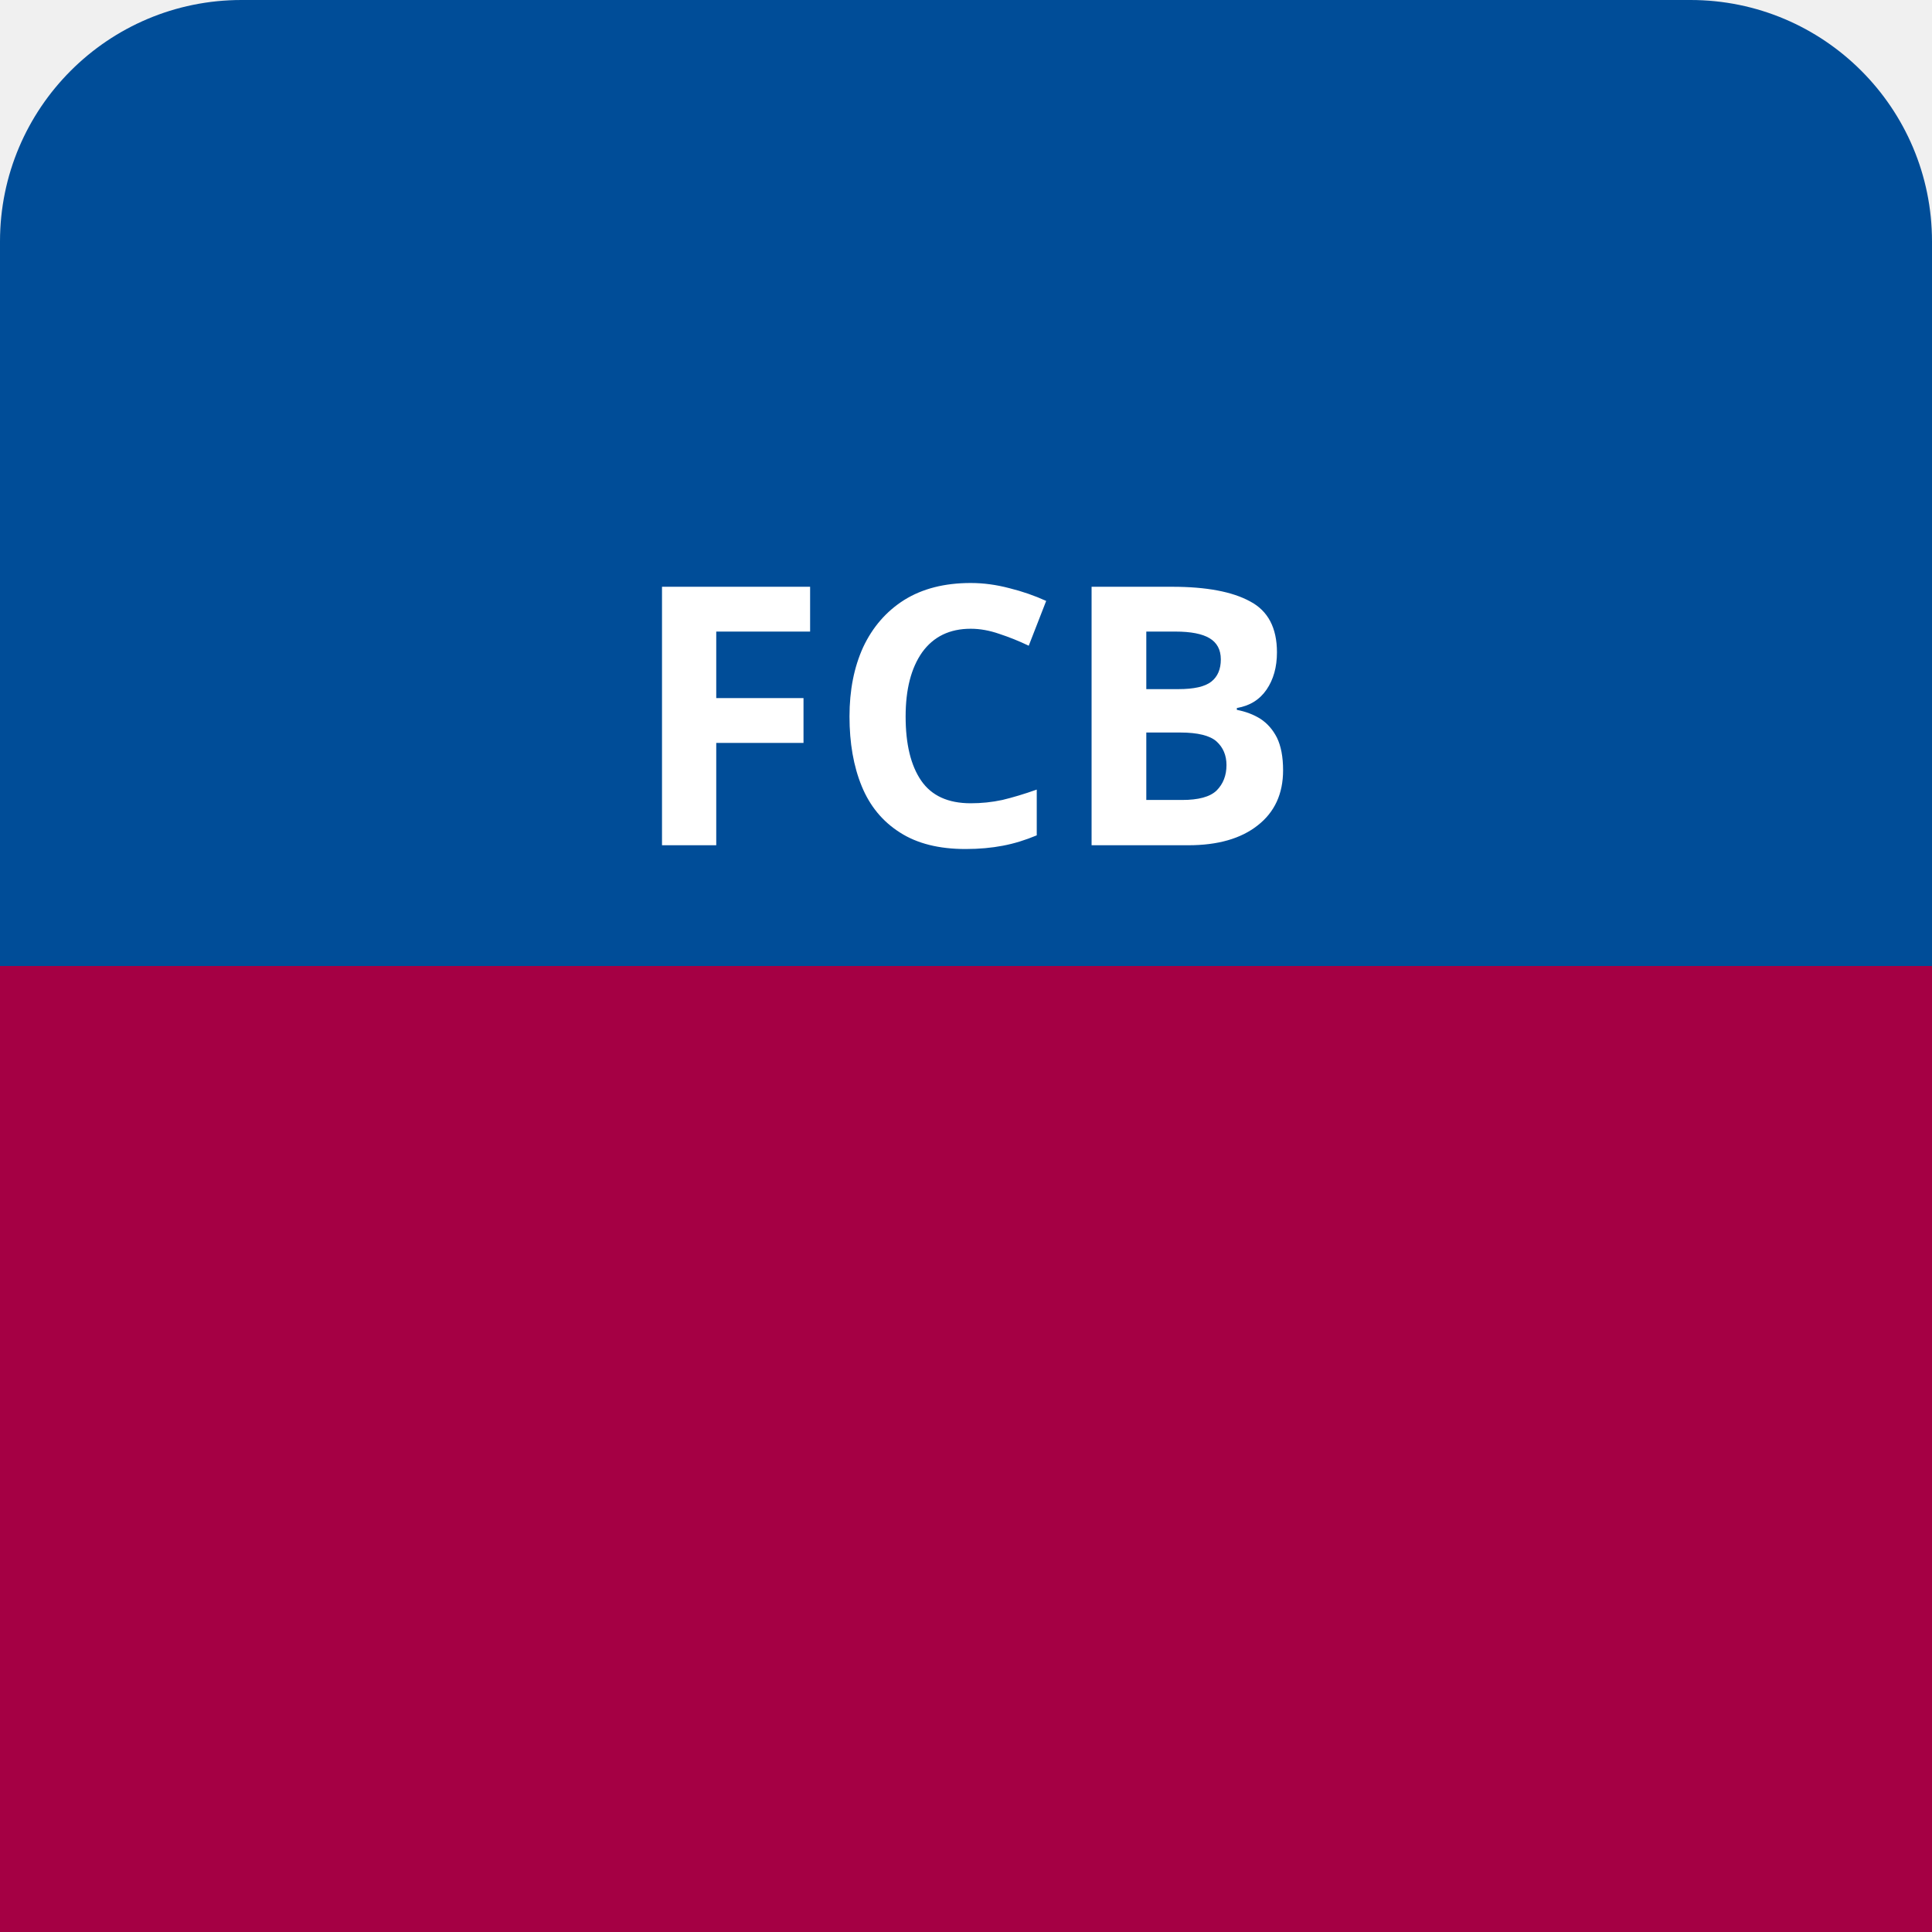
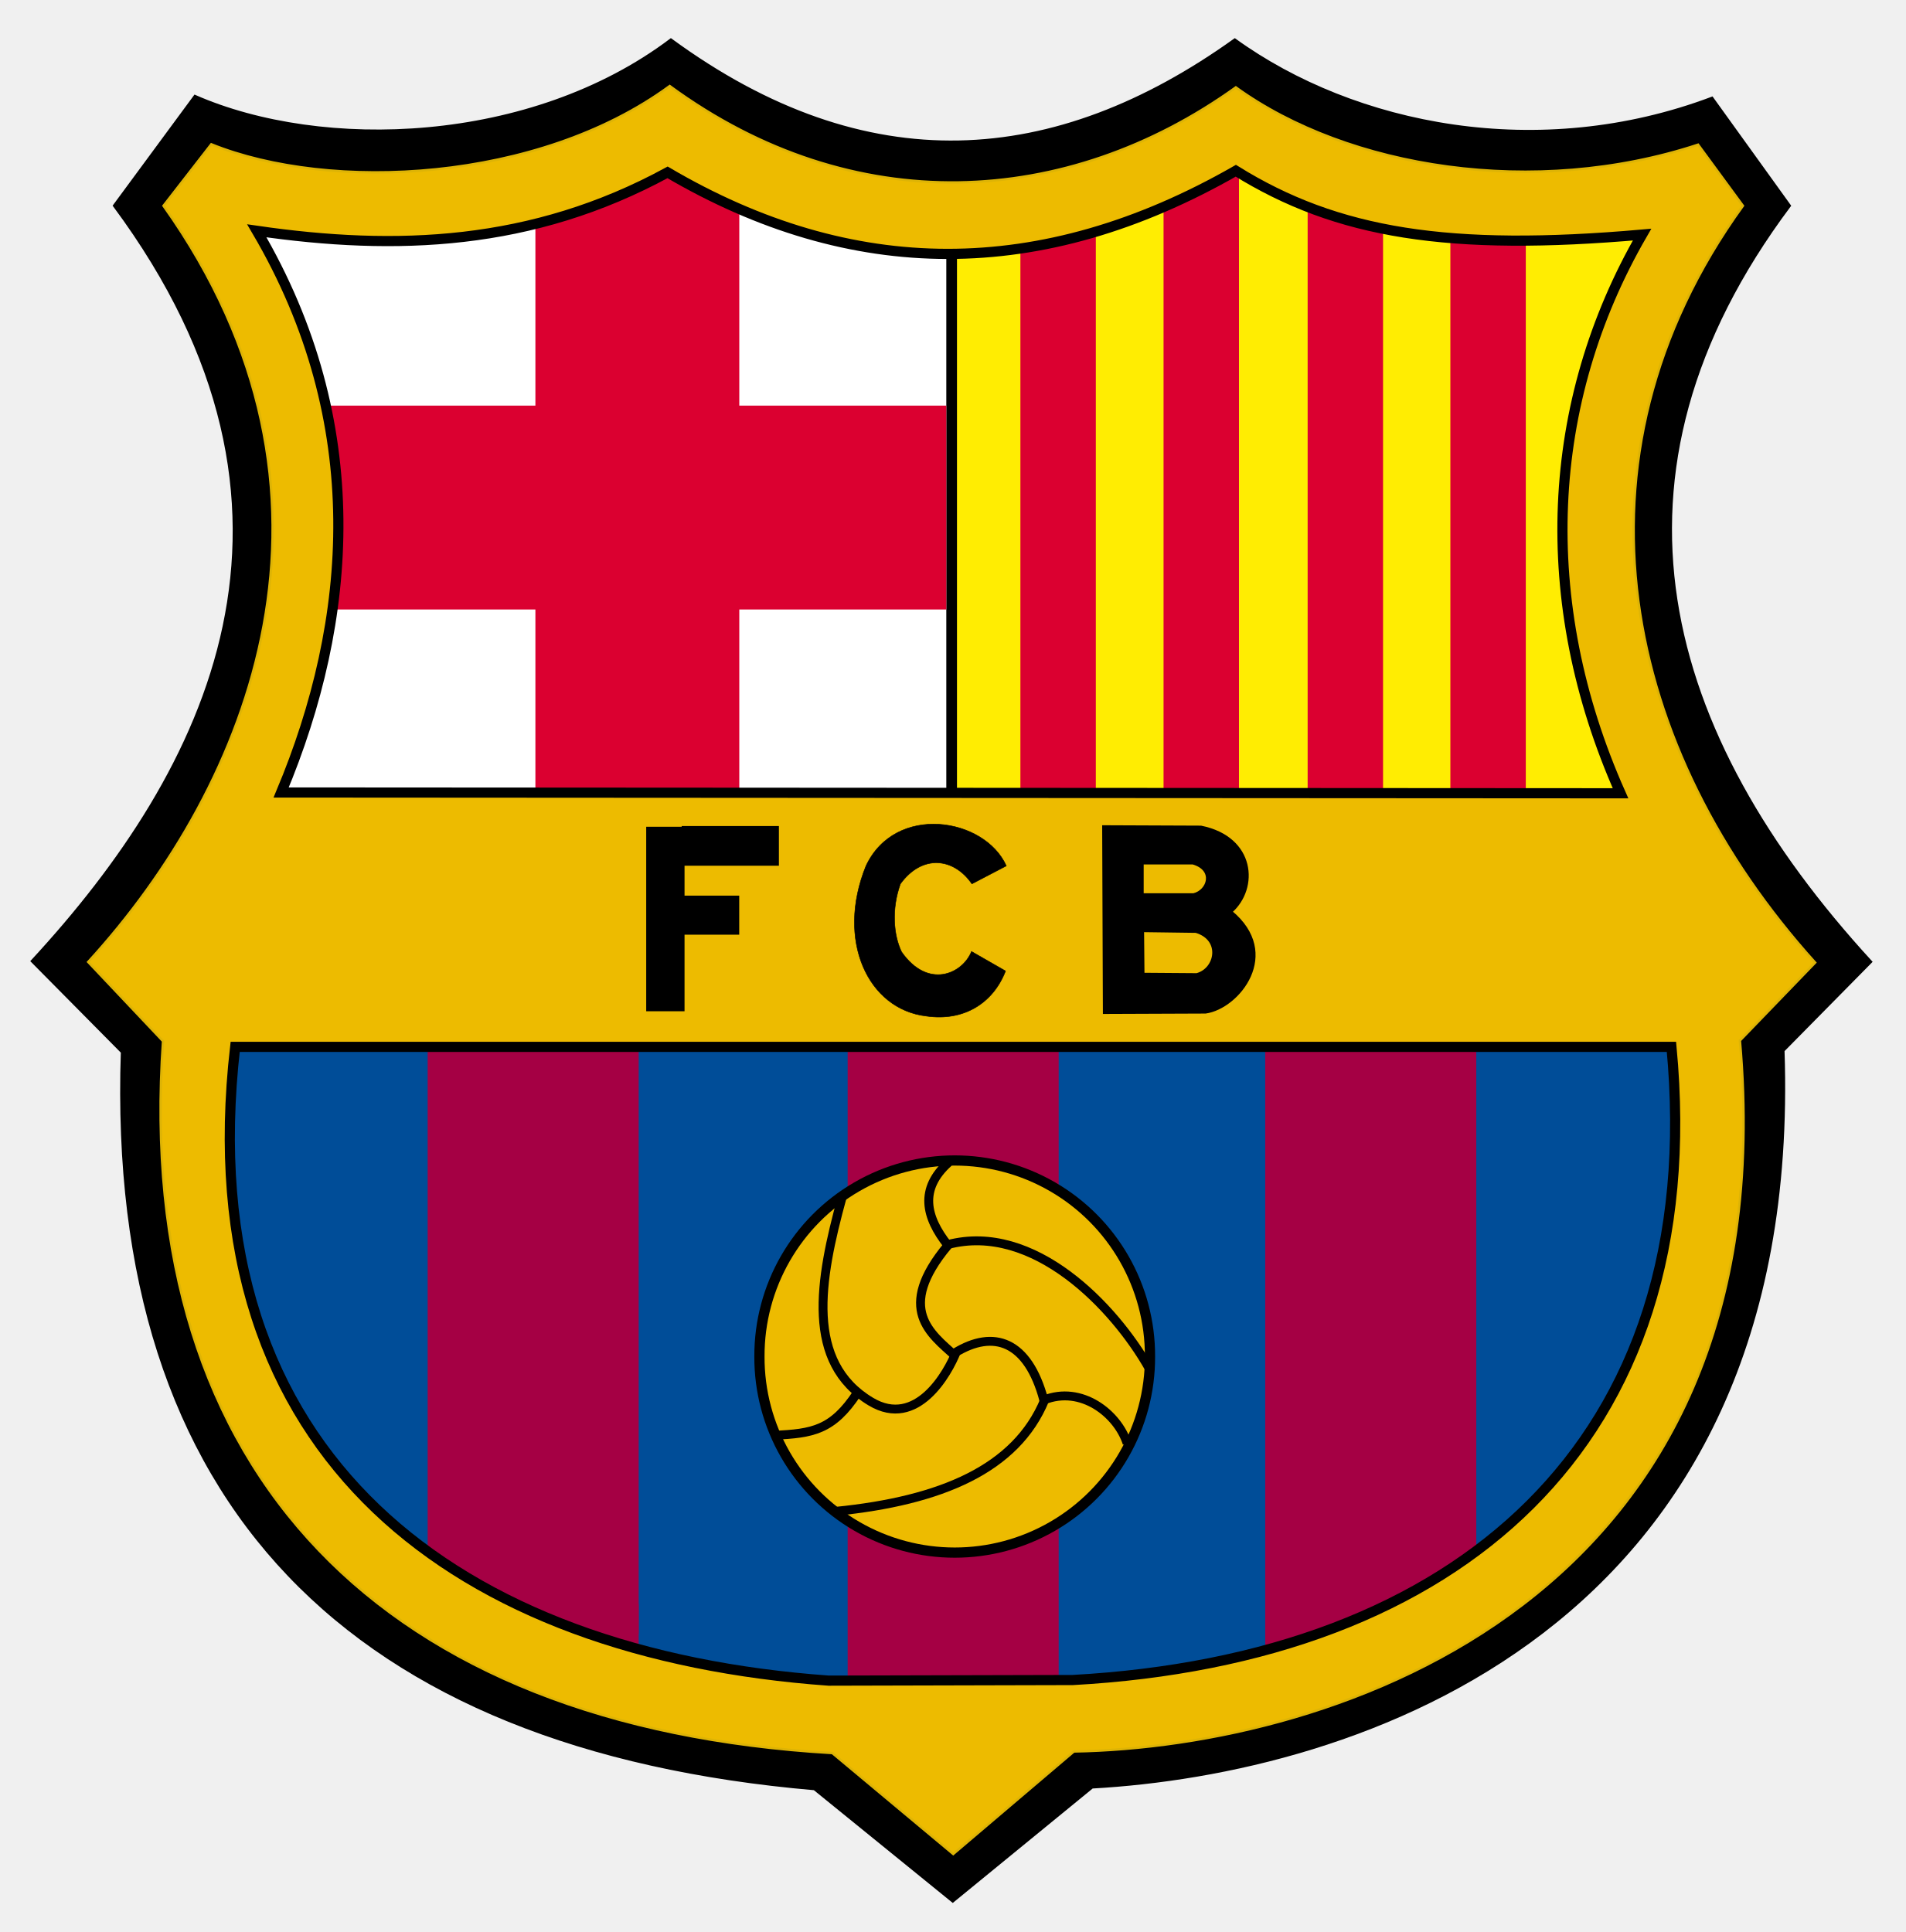
- <svg xmlns="http://www.w3.org/2000/svg" viewBox="0 0 64 64" role="img" aria-label="Barcelone">
-   <rect width="64" height="64" rx="8" fill="#004D98" />
-   <rect x="0" y="32" width="64" height="32" rx="0" fill="#A50044" />
-   <text x="32" y="28" text-anchor="middle" fill="#fff" font-size="12" font-family="system-ui,sans-serif" font-weight="700">FCB</text>
+ <svg xmlns="http://www.w3.org/2000/svg" version="1.0" width="142" height="144" id="svg2">
+   <defs id="defs4" />
+   <g transform="translate(-111.7709,-91.02993)" id="layer1">
+     <g transform="matrix(0.1892724,0,0,0.1892724,111.6987,62.6039)" id="g2427">
+       <g transform="translate(2.485175,13.59553)" id="g2263">
+         <g id="g2279">
+           <path d="M 74.644,174.448 C 124.725,196.431 206.922,193.828 262.054,152.22 C 339.144,208.704 413.339,202.906 484.081,152.22 C 531.246,186.312 603.861,200.868 671.997,175.164 L 702.542,217.603 C 622.893,324.047 652.376,425.794 734.53,515.335 L 700.032,550.314 C 707.847,779.895 530.034,834.708 427.93,840.398 L 373.033,885.313 L 318.546,841.068 C 136.26,825.325 40.016,729.159 45.97,550.904 L 10.5,515.068 C 79.804,440.105 131.882,337.671 42.855,217.58 L 74.644,174.448 z" id="path2239" style="fill:#000000;fill-opacity:1;fill-rule:evenodd;stroke:#000000;stroke-width:1px;stroke-linecap:butt;stroke-linejoin:miter;stroke-opacity:1" />
+           <path d="m 78.794,546.281 586.549,0 c 15.416,162.311 -87.705,249.979 -244.513,258.598 l -99.643,0.252 C 171.164,794.347 59.392,715.138 78.794,546.281 z" id="path5105" style="fill:#004d98;fill-opacity:1;fill-rule:evenodd;stroke:none" />
+           <rect width="83.086" height="259.363" x="331.65" y="548.233" id="rect6076" style="fill:#a50044;fill-opacity:1;fill-rule:nonzero;stroke:none" />
+           <g transform="translate(-0.132,0)" id="g6100">
+             <rect width="83.086" height="231.796" x="166.417" y="548.233" id="rect6088" style="fill:#a50044;fill-opacity:1;fill-rule:nonzero;stroke:none" />
+             <rect width="54.117" height="23.877" x="195.386" y="768.152" id="rect6092" style="fill:#a50044;fill-opacity:1;fill-rule:nonzero;stroke:none" />
+           </g>
+           <g transform="translate(-0.132,0)" id="g6096">
+             <rect width="83.086" height="231.796" x="496.203" y="548.233" id="rect6090" style="fill:#a50044;fill-opacity:1;fill-rule:nonzero;stroke:none" />
+             <rect width="54.117" height="23.877" x="496.203" y="768.152" id="rect6094" style="fill:#a50044;fill-opacity:1;fill-rule:nonzero;stroke:none" />
+           </g>
+           <path d="M 370.491,228.079 L 370.491,458.453 L 90.499,460.479 L 119.359,349.595 L 83.41,216.94 L 260.621,194.156 L 370.491,228.079 z" id="path4130" style="fill:#ffffff;fill-opacity:1;fill-rule:evenodd;stroke:none;stroke-width:1px;stroke-linecap:butt;stroke-linejoin:miter;stroke-opacity:1" />
+           <path d="m 374.542,228.079 0,230.374 279.993,2.025 L 625.675,349.595 661.623,216.94 484.413,194.156 374.542,228.079 z" id="path2187" style="fill:#ffed02;fill-opacity:1;fill-rule:evenodd;stroke:none" />
+           <rect width="80.278" height="256.307" x="208.704" y="200.719" id="rect2169" style="fill:#db0030;fill-opacity:1;fill-rule:nonzero;stroke:none" />
+           <rect width="80.278" height="249.801" x="296.322" y="-370.491" transform="matrix(0,1,-1,0,0,0)" id="rect3143" style="fill:#db0030;fill-opacity:1;fill-rule:nonzero;stroke:none" />
+           <g transform="translate(-0.132,0)" id="g2174">
+             <rect width="29.691" height="236.469" x="399.801" y="218.888" id="rect4118" style="fill:#db0030;fill-opacity:1;fill-rule:nonzero;stroke:none" />
+             <rect width="29.691" height="253.966" x="456.163" y="201.949" id="rect4120" style="fill:#db0030;fill-opacity:1;fill-rule:nonzero;stroke:none" />
+             <rect width="29.691" height="240.18" x="512.895" y="216.264" id="rect4122" style="fill:#db0030;fill-opacity:1;fill-rule:nonzero;stroke:none" />
+             <rect width="29.691" height="231.167" x="569.096" y="225.063" id="rect4124" style="fill:#db0030;fill-opacity:1;fill-rule:nonzero;stroke:none" />
+           </g>
+           <path d="m 261.587,170.469 c -51.707,37.899 -133.529,41.887 -180.5,22.938 l -18.812,24.219 c 80.707,113.561 34.337,227.81 -29.656,297.781 l 29.469,31.188 C 50.129,717.759 150.017,816.751 325.618,826.938 l 47.594,39.75 47.5,-40.375 c 102.261,-1.764 281.57,-59.115 262.25,-279.969 l 29.625,-30.688 C 637.434,432.31 611.531,318.151 684.149,217.625 L 666.493,193.562 c -64.255,21.117 -137.765,9.412 -182,-22.562 -66.348,47.537 -150.605,52.444 -222.906,-0.531 z M 485.087,203 c 39.892,24.769 83.975,31.818 159.969,25.156 -38.054,65.84 -42.164,144.274 -8.469,220 l -527.375,-0.312 c 28.364,-67.666 34.872,-145.53 -9.594,-221.188 54.813,7.958 108.356,6.051 161.75,-23 C 333.791,246.171 408.297,246.949 485.087,203 z m -394.594,345.844 565.531,0 c 14.863,156.492 -84.563,241.002 -235.75,249.312 l -96.094,0.25 C 179.536,788.008 71.787,711.647 90.493,548.844 z" id="path4181" style="fill:#edbb00;fill-opacity:1;fill-rule:evenodd;stroke:#deb405;stroke-width:0.938px;stroke-linecap:butt;stroke-linejoin:miter;stroke-opacity:1" />
+           <path d="M 99.008,227.48 C 143.474,303.137 136.961,381 108.597,448.666 L 635.96,448.978 C 602.265,373.251 606.389,294.817 644.443,228.977 C 568.449,235.638 524.378,228.597 484.486,203.827 C 407.696,247.776 333.166,246.982 260.742,204.466 C 207.349,233.518 153.821,235.438 99.008,227.48 z" id="path7096" style="fill:none;fill-rule:evenodd;stroke:#000000;stroke-width:4;stroke-linecap:butt;stroke-linejoin:miter;stroke-miterlimit:4;stroke-dasharray:none;stroke-opacity:1" />
+           <path d="M 90.488,548.843 L 656.01,548.843 C 670.873,705.335 571.449,789.86 420.262,798.171 L 324.191,798.414 C 179.546,788.016 71.782,711.646 90.488,548.843 z" id="path4112" style="fill:none;fill-rule:evenodd;stroke:#000000;stroke-width:4;stroke-linecap:butt;stroke-linejoin:miter;stroke-miterlimit:4;stroke-dasharray:none;stroke-opacity:1" />
+           <path d="M 372.697,235.393 L 372.697,449.077" id="path4134" style="fill:none;fill-rule:evenodd;stroke:#000000;stroke-width:4;stroke-linecap:butt;stroke-linejoin:miter;stroke-miterlimit:4;stroke-dasharray:none;stroke-opacity:1" />
+           <g id="g6097">
+             <path d="m 391.554,656.71 a 57.378,57.378 0 1 1 -114.755,0 57.378,57.378 0 1 1 114.755,0 z" transform="matrix(1.340012,0,0,1.340012,-73.9986,-209.211)" id="path2185" style="fill:#edbb00;fill-opacity:1;fill-rule:nonzero;stroke:#000000;stroke-width:3;stroke-linecap:butt;stroke-linejoin:miter;stroke-miterlimit:4;stroke-opacity:1;stroke-dasharray:none;stroke-dashoffset:0" />
+             <g id="g4131" style="stroke-width:3.5;stroke-miterlimit:4;stroke-dasharray:none">
+               <path d="M 329.448,608.159 C 320.473,640.869 314.908,673.075 340.797,688.551 C 358.887,699.365 371.12,677.311 374.509,668.767" id="path3158" style="fill:none;fill-rule:evenodd;stroke:#000000;stroke-width:3.5;stroke-linecap:butt;stroke-linejoin:miter;stroke-miterlimit:4;stroke-dasharray:none;stroke-opacity:1" />
+               <path d="M 302.651,701.792 C 317.807,701.1 325.716,699.854 335.438,685.083" id="path3160" style="fill:none;fill-rule:evenodd;stroke:#000000;stroke-width:3.5;stroke-linecap:butt;stroke-linejoin:miter;stroke-miterlimit:4;stroke-dasharray:none;stroke-opacity:1" />
+             </g>
+             <path d="M 373.871,669.341 C 389.081,659.992 402.609,664.516 408.894,687.92 C 423.697,681.972 437.964,693.397 441.681,704.945" id="path4141" style="fill:none;fill-rule:evenodd;stroke:#000000;stroke-width:3.5;stroke-linecap:butt;stroke-linejoin:miter;stroke-miterlimit:4;stroke-dasharray:none;stroke-opacity:1" />
+             <path d="M 409.209,687.92 C 397.972,715.049 368.417,727.607 326.926,731.742" id="path4143" style="fill:none;fill-rule:evenodd;stroke:#000000;stroke-width:3.5;stroke-linecap:butt;stroke-linejoin:miter;stroke-miterlimit:4;stroke-dasharray:none;stroke-opacity:1" />
+             <path d="M 373.894,670.453 C 364.559,661.905 350.197,652.123 371.12,626.992 C 362.242,615.741 359.823,604.749 371.429,594.318" id="path2191" style="fill:none;fill-rule:evenodd;stroke:#000000;stroke-width:3.5;stroke-linecap:butt;stroke-linejoin:miter;stroke-miterlimit:4;stroke-dasharray:none;stroke-opacity:1" />
+             <path d="M 450.338,675.385 C 436.683,651.247 404.902,617.8 371.12,626.683" id="path2193" style="fill:none;fill-rule:evenodd;stroke:#000000;stroke-width:3.5;stroke-linecap:butt;stroke-linejoin:miter;stroke-miterlimit:4;stroke-dasharray:none;stroke-opacity:1" />
+           </g>
+         </g>
+         <path d="M 266.3,461.88 L 266.3,462.161 L 252.331,462.161 L 252.331,489.286 L 252.331,504.661 L 252.331,534.817 L 267.425,534.817 L 267.425,504.661 L 288.956,504.661 L 288.956,489.286 L 267.425,489.286 L 267.425,477.505 L 304.581,477.505 L 304.581,461.88 L 266.3,461.88 z" id="rect2194" style="fill:#000000;fill-opacity:1;fill-rule:nonzero;stroke:none;stroke-width:3.5;stroke-linecap:butt;stroke-linejoin:miter;stroke-miterlimit:4;stroke-dasharray:none;stroke-dashoffset:0;stroke-opacity:1" />
+         <path d="M 380.569,484.639 L 394.117,477.564 C 385.469,458.444 350.407,453.007 338.873,477.564 C 326.972,506.857 339.622,534.07 362.657,536.722 C 377.293,538.853 388.891,531.688 393.816,518.96 L 380.419,511.283 C 376.851,520.173 363.247,526.292 352.872,511.433 C 349.677,504.794 348.858,494.574 352.421,484.639 C 360.929,472.949 373.366,474.214 380.569,484.639 z" id="path3176" style="fill:#000000;fill-rule:evenodd;stroke:#000000;stroke-width:0.2;stroke-linecap:butt;stroke-linejoin:miter;stroke-miterlimit:4;stroke-dasharray:none;stroke-opacity:1" />
+         <path d="M 432.363,462.067 L 432.644,535.38 L 472.55,535.223 C 485.535,533.405 502.558,512.149 482.613,495.63 C 493.158,486.336 491.836,466.457 470.738,462.223 L 432.363,462.067 z M 447.706,476.505 L 467.581,476.505 C 476.322,479.02 473.728,487.422 467.863,488.848 L 447.706,488.848 L 447.706,476.505 z M 447.863,503.161 L 468.769,503.442 C 479.11,506.52 476.775,518.305 469.081,520.317 L 448.019,520.161 L 447.863,503.161 z" id="path5116" style="fill:#000000;fill-rule:evenodd;stroke:#000000;stroke-width:1px;stroke-linecap:butt;stroke-linejoin:miter;stroke-opacity:1" />
+       </g>
+     </g>
+   </g>
</svg>
